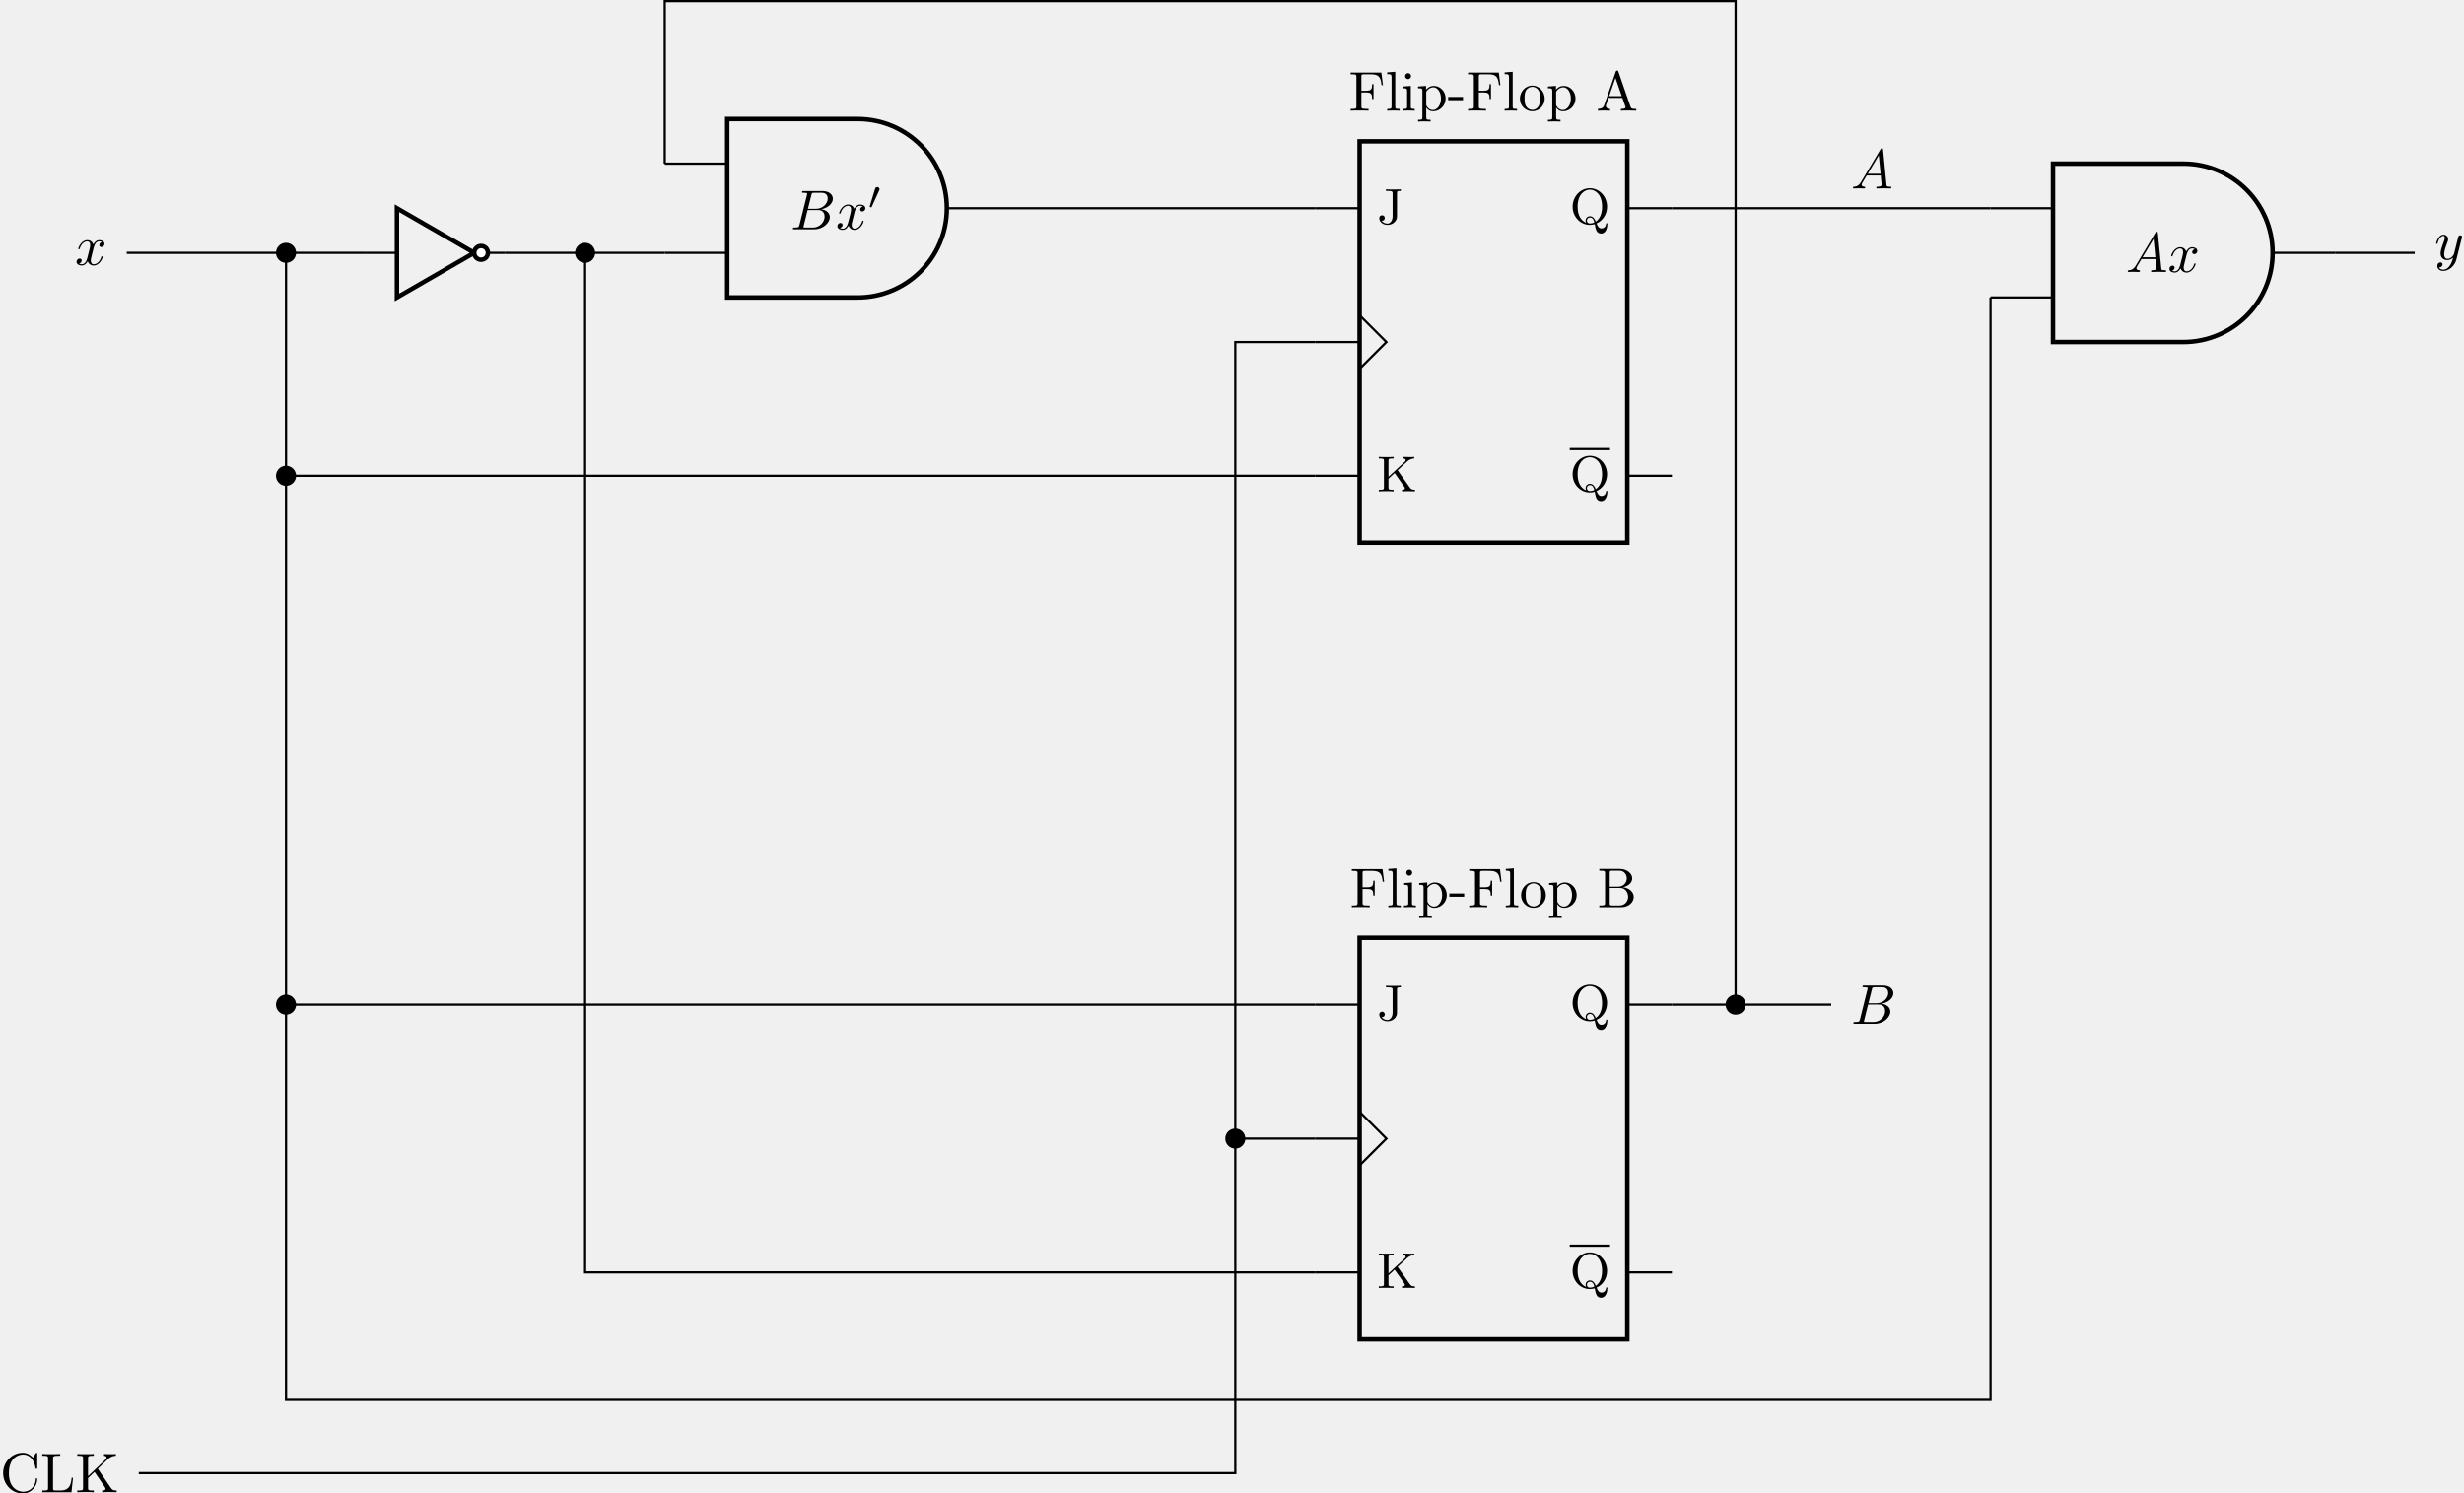
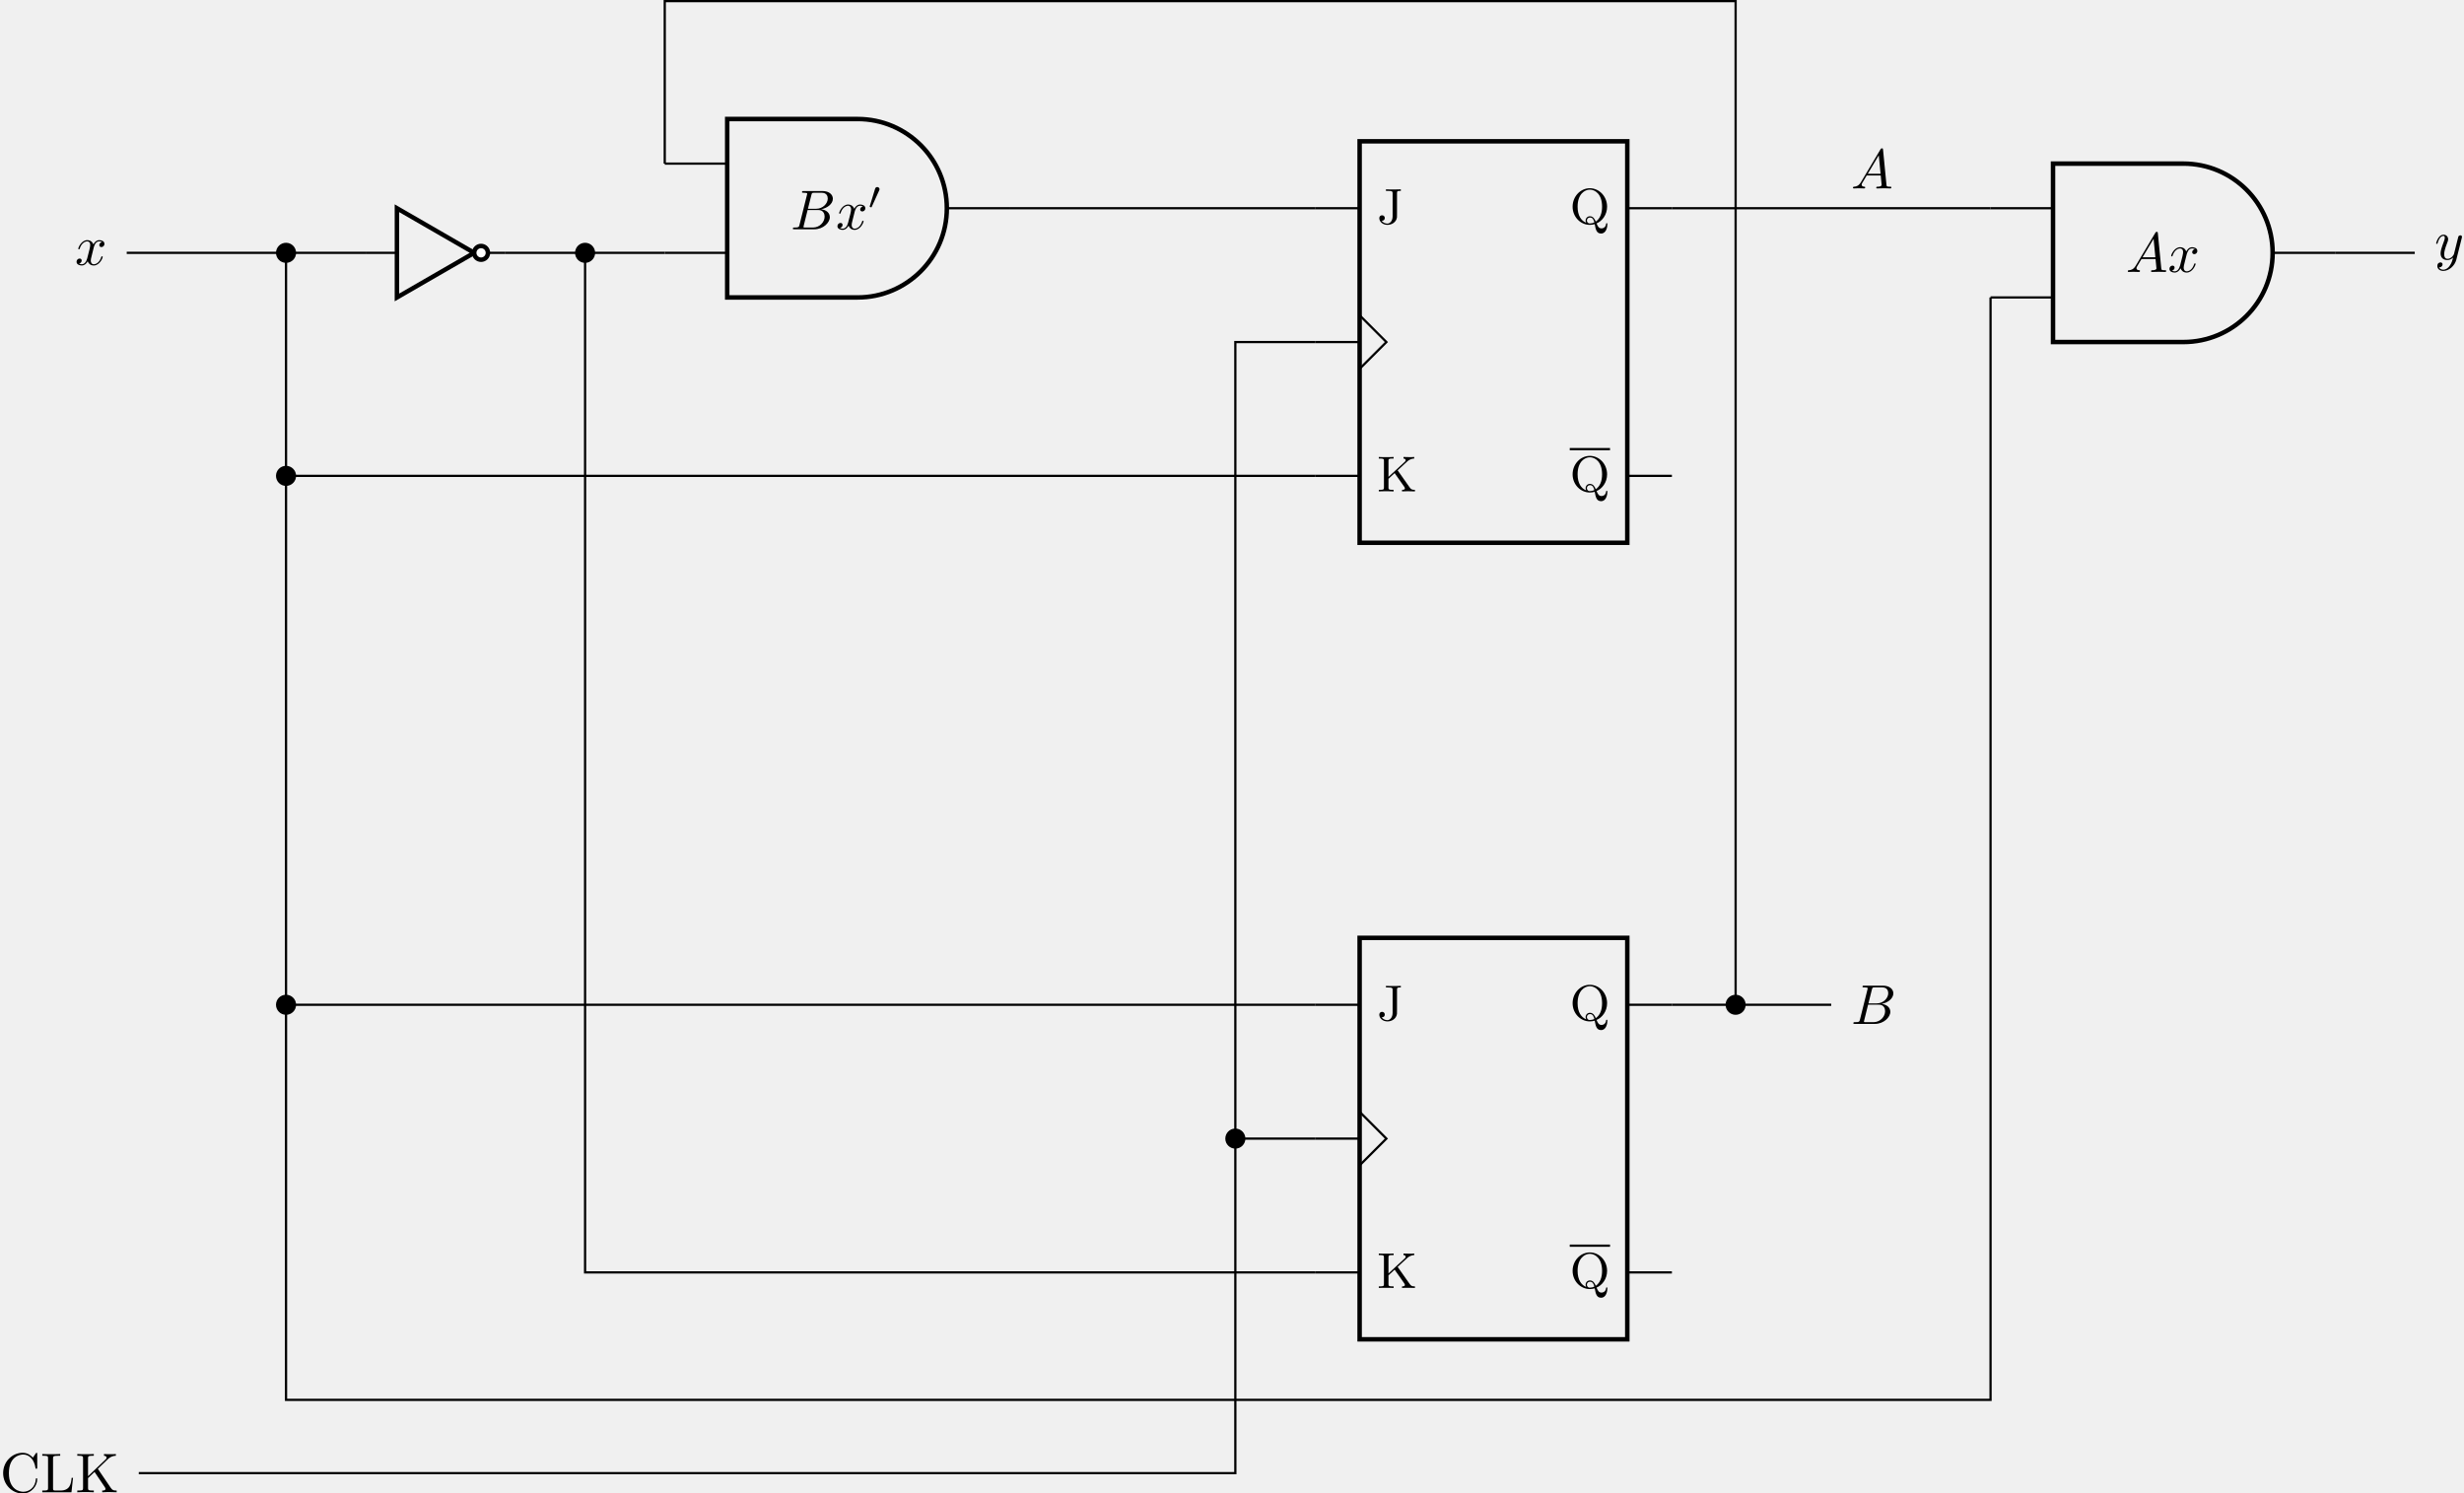
<svg xmlns="http://www.w3.org/2000/svg" xmlns:xlink="http://www.w3.org/1999/xlink" version="1.1" width="438.38pt" height="265.528pt" viewBox="-58.717 -62.039 438.38 265.528">
  <defs>
+     <path id="g2-65" d="M1.783-1.146C1.385-.478 .996-.339 .558-.309C.438-.299 .349-.299 .349-.11C.349-.05 .399 0 .478 0C.747 0 1.056-.03 1.335-.03C1.664-.03 2.012 0 2.331 0C2.391 0 2.521 0 2.521-.189C2.521-.299 2.431-.309 2.361-.309C2.132-.329 1.893-.408 1.893-.658C1.893-.777 1.953-.887 2.032-1.026L2.79-2.301H5.29C5.31-2.092 5.45-.737 5.45-.638C5.45-.339 4.932-.309 4.732-.309C4.593-.309 4.493-.309 4.493-.11C4.493 0 4.613 0 4.633 0C5.041 0 5.469-.03 5.878-.03C6.127-.03 6.755 0 7.004 0C7.064 0 7.183 0 7.183-.199C7.183-.309 7.083-.309 6.954-.309C6.336-.309 6.336-.379 6.306-.667L5.699-6.894C5.679-7.093 5.679-7.133 5.509-7.133C5.35-7.133 5.31-7.064 5.25-6.964L1.783-1.146ZM2.979-2.61L4.941-5.898L5.26-2.61H2.979Z" />
+     <path id="g2-66" d="M1.594-.777C1.494-.389 1.474-.309 .687-.309C.518-.309 .418-.309 .418-.11C.418 0 .508 0 .687 0H4.244C5.818 0 6.994-1.176 6.994-2.152C6.994-2.869 6.416-3.447 5.45-3.557C6.486-3.746 7.532-4.483 7.532-5.43C7.532-6.167 6.874-6.804 5.679-6.804H2.331C2.142-6.804 2.042-6.804 2.042-6.605C2.042-6.496 2.132-6.496 2.321-6.496C2.341-6.496 2.531-6.496 2.7-6.476C2.879-6.456 2.969-6.446 2.969-6.316C2.969-6.276 2.959-6.247 2.929-6.127L1.594-.777ZM3.098-3.646L3.716-6.117C3.806-6.466 3.826-6.496 4.254-6.496H5.539C6.416-6.496 6.625-5.908 6.625-5.469C6.625-4.593 5.768-3.646 4.553-3.646H3.098ZM2.65-.309C2.511-.309 2.491-.309 2.431-.319C2.331-.329 2.301-.339 2.301-.418C2.301-.448 2.301-.468 2.351-.648L3.039-3.427H4.922C5.878-3.427 6.067-2.69 6.067-2.262C6.067-1.275 5.181-.309 4.005-.309H2.65Z" />
+     <path id="g2-120" d="M3.328-3.009C3.387-3.268 3.616-4.184 4.314-4.184C4.364-4.184 4.603-4.184 4.812-4.055C4.533-4.005 4.334-3.756 4.334-3.517C4.334-3.357 4.443-3.168 4.712-3.168C4.932-3.168 5.25-3.347 5.25-3.746C5.25-4.264 4.663-4.403 4.324-4.403C3.746-4.403 3.397-3.875 3.278-3.646C3.029-4.304 2.491-4.403 2.202-4.403C1.166-4.403 .598-3.118 .598-2.869C.598-2.77 .697-2.77 .717-2.77C.797-2.77 .827-2.79 .847-2.879C1.186-3.935 1.843-4.184 2.182-4.184C2.371-4.184 2.72-4.095 2.72-3.517C2.72-3.208 2.55-2.54 2.182-1.146C2.022-.528 1.674-.11 1.235-.11C1.176-.11 .946-.11 .737-.239C.986-.289 1.205-.498 1.205-.777C1.205-1.046 .986-1.126 .837-1.126C.538-1.126 .289-.867 .289-.548C.289-.09 .787 .11 1.225 .11C1.883 .11 2.242-.588 2.271-.648C2.391-.279 2.75 .11 3.347 .11C4.374 .11 4.941-1.176 4.941-1.425C4.941-1.524 4.852-1.524 4.822-1.524C4.732-1.524 4.712-1.484 4.692-1.415C4.364-.349 3.686-.11 3.367-.11C2.979-.11 2.819-.428 2.819-.767C2.819-.986 2.879-1.205 2.989-1.644L3.328-3.009Z" />
+     <path id="g2-121" d="M4.842-3.796C4.882-3.935 4.882-3.955 4.882-4.025C4.882-4.204 4.742-4.294 4.593-4.294C4.493-4.294 4.334-4.234 4.244-4.085C4.224-4.035 4.144-3.726 4.105-3.547C4.035-3.288 3.965-3.019 3.905-2.75L3.457-.956C3.417-.807 2.989-.11 2.331-.11C1.823-.11 1.714-.548 1.714-.917C1.714-1.375 1.883-1.993 2.222-2.869C2.381-3.278 2.421-3.387 2.421-3.587C2.421-4.035 2.102-4.403 1.604-4.403C.658-4.403 .289-2.959 .289-2.869C.289-2.77 .389-2.77 .408-2.77C.508-2.77 .518-2.79 .568-2.949C.837-3.885 1.235-4.184 1.574-4.184C1.654-4.184 1.823-4.184 1.823-3.866C1.823-3.616 1.724-3.357 1.654-3.168C1.255-2.112 1.076-1.544 1.076-1.076C1.076-.189 1.704 .11 2.291 .11C2.68 .11 3.019-.06 3.298-.339C3.168 .179 3.049 .667 2.65 1.196C2.391 1.534 2.012 1.823 1.554 1.823C1.415 1.823 .966 1.793 .797 1.405C.956 1.405 1.086 1.405 1.225 1.285C1.325 1.196 1.425 1.066 1.425 .877C1.425 .568 1.156 .528 1.056 .528C.827 .528 .498 .687 .498 1.176C.498 1.674 .936 2.042 1.554 2.042C2.58 2.042 3.606 1.136 3.885 .01L4.842-3.796Z" />
    <path id="g1-48" d="M2.022-3.292C2.078-3.41 2.085-3.466 2.085-3.515C2.085-3.731 1.89-3.898 1.674-3.898C1.409-3.898 1.325-3.682 1.29-3.571L.37-.551C.363-.537 .335-.446 .335-.439C.335-.356 .551-.286 .607-.286C.656-.286 .663-.3 .711-.404L2.022-3.292Z" />
    <path id="g0-74" d="M3.578-5.478C3.578-5.846 3.712-5.846 4.259-5.846V-6.124C3.667-6.097 3.56-6.097 3.075-6.097C2.717-6.097 1.928-6.097 1.614-6.124V-5.846H1.919C2.771-5.846 2.798-5.738 2.798-5.407V-1.327C2.798-.502 2.331-.027 1.865-.027C1.506-.027 1.076-.197 .852-.538C1.201-.502 1.408-.744 1.408-1.022C1.408-1.291 1.21-1.506 .924-1.506C.646-1.506 .43-1.318 .43-1.004C.43-.35 1.058 .197 1.883 .197C2.645 .197 3.443-.269 3.569-1.13C3.578-1.201 3.578-1.596 3.578-1.829V-5.478Z" />
    <path id="g0-75" d="M5.371-5.299C5.936-5.828 6.492-5.837 6.644-5.846V-6.124C6.384-6.097 5.936-6.097 5.846-6.097C5.469-6.097 5.138-6.106 4.734-6.124V-5.846C4.985-5.837 5.12-5.721 5.12-5.55C5.12-5.478 5.093-5.407 5.048-5.344L2.062-2.582V-5.416C2.062-5.747 2.08-5.846 2.771-5.846H2.977V-6.124C2.573-6.097 2.071-6.097 1.659-6.097S.744-6.097 .341-6.124V-5.846H.547C1.237-5.846 1.255-5.747 1.255-5.416V-.708C1.255-.377 1.237-.278 .547-.278H.341V0C.744-.027 1.246-.027 1.659-.027S2.573-.027 2.977 0V-.278H2.771C2.08-.278 2.062-.377 2.062-.708V-2.242L3.156-3.255L4.833-.87C4.905-.771 4.985-.637 4.985-.538C4.985-.278 4.636-.278 4.474-.278V0C4.869-.027 5.317-.027 5.721-.027C5.954-.027 6.312-.027 6.77 0V-.278C6.205-.278 6.079-.359 5.792-.771L3.694-3.748L5.371-5.299Z" />
    <path id="g0-81" d="M4.77-.063C5.73-.457 6.644-1.56 6.644-3.04C6.644-4.869 5.254-6.321 3.578-6.321S.511-4.86 .511-3.04S1.91 .197 3.578 .197C3.891 .197 4.232 .134 4.447 .072C4.609 .959 4.743 1.739 5.577 1.739C6.51 1.739 6.698 .538 6.698 .081C6.698 0 6.698-.108 6.581-.108C6.519-.108 6.483-.054 6.474-.009C6.402 .771 5.792 .825 5.649 .825C5.165 .825 4.976 .439 4.77-.063ZM2.932-.179C2.062-.511 1.399-1.435 1.399-3.04C1.399-5.263 2.645-6.07 3.578-6.07S5.756-5.272 5.756-3.04C5.756-1.856 5.398-.906 4.627-.386C4.447-.834 4.169-1.336 3.587-1.336C3.147-1.336 2.824-.986 2.824-.574C2.824-.359 2.923-.188 2.932-.179ZM4.376-.242C4.116-.108 3.811-.054 3.578-.054C3.138-.054 3.049-.43 3.049-.574C3.049-.843 3.246-1.112 3.596-1.112C4.071-1.112 4.259-.735 4.376-.242Z" />
-     <path id="g2-65" d="M1.783-1.146C1.385-.478 .996-.339 .558-.309C.438-.299 .349-.299 .349-.11C.349-.05 .399 0 .478 0C.747 0 1.056-.03 1.335-.03C1.664-.03 2.012 0 2.331 0C2.391 0 2.521 0 2.521-.189C2.521-.299 2.431-.309 2.361-.309C2.132-.329 1.893-.408 1.893-.658C1.893-.777 1.953-.887 2.032-1.026L2.79-2.301H5.29C5.31-2.092 5.45-.737 5.45-.638C5.45-.339 4.932-.309 4.732-.309C4.593-.309 4.493-.309 4.493-.11C4.493 0 4.613 0 4.633 0C5.041 0 5.469-.03 5.878-.03C6.127-.03 6.755 0 7.004 0C7.064 0 7.183 0 7.183-.199C7.183-.309 7.083-.309 6.954-.309C6.336-.309 6.336-.379 6.306-.667L5.699-6.894C5.679-7.093 5.679-7.133 5.509-7.133C5.35-7.133 5.31-7.064 5.25-6.964L1.783-1.146ZM2.979-2.61L4.941-5.898L5.26-2.61H2.979Z" />
-     <path id="g2-66" d="M1.594-.777C1.494-.389 1.474-.309 .687-.309C.518-.309 .418-.309 .418-.11C.418 0 .508 0 .687 0H4.244C5.818 0 6.994-1.176 6.994-2.152C6.994-2.869 6.416-3.447 5.45-3.557C6.486-3.746 7.532-4.483 7.532-5.43C7.532-6.167 6.874-6.804 5.679-6.804H2.331C2.142-6.804 2.042-6.804 2.042-6.605C2.042-6.496 2.132-6.496 2.321-6.496C2.341-6.496 2.531-6.496 2.7-6.476C2.879-6.456 2.969-6.446 2.969-6.316C2.969-6.276 2.959-6.247 2.929-6.127L1.594-.777ZM3.098-3.646L3.716-6.117C3.806-6.466 3.826-6.496 4.254-6.496H5.539C6.416-6.496 6.625-5.908 6.625-5.469C6.625-4.593 5.768-3.646 4.553-3.646H3.098ZM2.65-.309C2.511-.309 2.491-.309 2.431-.319C2.331-.329 2.301-.339 2.301-.418C2.301-.448 2.301-.468 2.351-.648L3.039-3.427H4.922C5.878-3.427 6.067-2.69 6.067-2.262C6.067-1.275 5.181-.309 4.005-.309H2.65Z" />
-     <path id="g2-120" d="M3.328-3.009C3.387-3.268 3.616-4.184 4.314-4.184C4.364-4.184 4.603-4.184 4.812-4.055C4.533-4.005 4.334-3.756 4.334-3.517C4.334-3.357 4.443-3.168 4.712-3.168C4.932-3.168 5.25-3.347 5.25-3.746C5.25-4.264 4.663-4.403 4.324-4.403C3.746-4.403 3.397-3.875 3.278-3.646C3.029-4.304 2.491-4.403 2.202-4.403C1.166-4.403 .598-3.118 .598-2.869C.598-2.77 .697-2.77 .717-2.77C.797-2.77 .827-2.79 .847-2.879C1.186-3.935 1.843-4.184 2.182-4.184C2.371-4.184 2.72-4.095 2.72-3.517C2.72-3.208 2.55-2.54 2.182-1.146C2.022-.528 1.674-.11 1.235-.11C1.176-.11 .946-.11 .737-.239C.986-.289 1.205-.498 1.205-.777C1.205-1.046 .986-1.126 .837-1.126C.538-1.126 .289-.867 .289-.548C.289-.09 .787 .11 1.225 .11C1.883 .11 2.242-.588 2.271-.648C2.391-.279 2.75 .11 3.347 .11C4.374 .11 4.941-1.176 4.941-1.425C4.941-1.524 4.852-1.524 4.822-1.524C4.732-1.524 4.712-1.484 4.692-1.415C4.364-.349 3.686-.11 3.367-.11C2.979-.11 2.819-.428 2.819-.767C2.819-.986 2.879-1.205 2.989-1.644L3.328-3.009Z" />
-     <path id="g2-121" d="M4.842-3.796C4.882-3.935 4.882-3.955 4.882-4.025C4.882-4.204 4.742-4.294 4.593-4.294C4.493-4.294 4.334-4.234 4.244-4.085C4.224-4.035 4.144-3.726 4.105-3.547C4.035-3.288 3.965-3.019 3.905-2.75L3.457-.956C3.417-.807 2.989-.11 2.331-.11C1.823-.11 1.714-.548 1.714-.917C1.714-1.375 1.883-1.993 2.222-2.869C2.381-3.278 2.421-3.387 2.421-3.587C2.421-4.035 2.102-4.403 1.604-4.403C.658-4.403 .289-2.959 .289-2.869C.289-2.77 .389-2.77 .408-2.77C.508-2.77 .518-2.79 .568-2.949C.837-3.885 1.235-4.184 1.574-4.184C1.654-4.184 1.823-4.184 1.823-3.866C1.823-3.616 1.724-3.357 1.654-3.168C1.255-2.112 1.076-1.544 1.076-1.076C1.076-.189 1.704 .11 2.291 .11C2.68 .11 3.019-.06 3.298-.339C3.168 .179 3.049 .667 2.65 1.196C2.391 1.534 2.012 1.823 1.554 1.823C1.415 1.823 .966 1.793 .797 1.405C.956 1.405 1.086 1.405 1.225 1.285C1.325 1.196 1.425 1.066 1.425 .877C1.425 .568 1.156 .528 1.056 .528C.827 .528 .498 .687 .498 1.176C.498 1.674 .936 2.042 1.554 2.042C2.58 2.042 3.606 1.136 3.885 .01L4.842-3.796Z" />
-     <path id="g3-45" d="M2.75-1.863V-2.441H.11V-1.863H2.75Z" />
-     <path id="g3-65" d="M3.965-6.934C3.915-7.064 3.895-7.133 3.736-7.133S3.547-7.073 3.497-6.934L1.435-.976C1.255-.468 .857-.319 .319-.309V0C.548-.01 .976-.03 1.335-.03C1.644-.03 2.162-.01 2.481 0V-.309C1.983-.309 1.733-.558 1.733-.817C1.733-.847 1.743-.946 1.753-.966L2.212-2.271H4.672L5.2-.747C5.21-.707 5.23-.648 5.23-.608C5.23-.309 4.672-.309 4.403-.309V0C4.762-.03 5.46-.03 5.838-.03C6.267-.03 6.725-.02 7.143 0V-.309H6.964C6.366-.309 6.227-.379 6.117-.707L3.965-6.934ZM3.437-5.818L4.563-2.58H2.321L3.437-5.818Z" />
-     <path id="g3-66" d="M2.212-3.646V-6.097C2.212-6.426 2.232-6.496 2.7-6.496H3.935C4.902-6.496 5.25-5.649 5.25-5.121C5.25-4.483 4.762-3.646 3.656-3.646H2.212ZM4.563-3.557C5.529-3.746 6.217-4.384 6.217-5.121C6.217-5.988 5.3-6.804 4.005-6.804H.359V-6.496H.598C1.365-6.496 1.385-6.386 1.385-6.027V-.777C1.385-.418 1.365-.309 .598-.309H.359V0H4.264C5.589 0 6.486-.887 6.486-1.823C6.486-2.69 5.669-3.437 4.563-3.557ZM3.945-.309H2.7C2.232-.309 2.212-.379 2.212-.707V-3.427H4.085C5.071-3.427 5.489-2.501 5.489-1.833C5.489-1.126 4.971-.309 3.945-.309Z" />
    <path id="g3-67" d="M.558-3.407C.558-1.345 2.172 .219 4.025 .219C5.649 .219 6.625-1.166 6.625-2.321C6.625-2.421 6.625-2.491 6.496-2.491C6.386-2.491 6.386-2.431 6.376-2.331C6.296-.907 5.23-.09 4.144-.09C3.537-.09 1.584-.428 1.584-3.397C1.584-6.376 3.527-6.715 4.134-6.715C5.22-6.715 6.107-5.808 6.306-4.354C6.326-4.214 6.326-4.184 6.466-4.184C6.625-4.184 6.625-4.214 6.625-4.423V-6.785C6.625-6.954 6.625-7.024 6.516-7.024C6.476-7.024 6.436-7.024 6.356-6.904L5.858-6.167C5.489-6.526 4.981-7.024 4.025-7.024C2.162-7.024 .558-5.44 .558-3.407Z" />
-     <path id="g3-70" d="M5.798-6.775H.329V-6.466H.568C1.335-6.466 1.355-6.356 1.355-5.998V-.777C1.355-.418 1.335-.309 .568-.309H.329V0C.677-.03 1.455-.03 1.843-.03C2.252-.03 3.158-.03 3.517 0V-.309H3.188C2.242-.309 2.242-.438 2.242-.787V-3.238H3.098C4.055-3.238 4.154-2.919 4.154-2.072H4.403V-4.712H4.154C4.154-3.875 4.055-3.547 3.098-3.547H2.242V-6.067C2.242-6.396 2.262-6.466 2.73-6.466H3.925C5.42-6.466 5.669-5.908 5.828-4.533H6.077L5.798-6.775Z" />
    <path id="g3-75" d="M3.985-4.174L5.778-5.898C5.858-5.978 6.386-6.486 7.193-6.496V-6.804C6.934-6.775 6.615-6.775 6.346-6.775C5.988-6.775 5.42-6.775 5.081-6.804V-6.496C5.479-6.486 5.539-6.257 5.539-6.167C5.539-6.007 5.44-5.908 5.36-5.838L2.242-2.859V-6.027C2.242-6.386 2.262-6.496 3.029-6.496H3.268V-6.804C2.919-6.775 2.182-6.775 1.803-6.775S.677-6.775 .329-6.804V-6.496H.568C1.335-6.496 1.355-6.386 1.355-6.027V-.777C1.355-.418 1.335-.309 .568-.309H.329V0C.677-.03 1.415-.03 1.793-.03S2.919-.03 3.268 0V-.309H3.029C2.262-.309 2.242-.418 2.242-.777V-2.521L3.397-3.616L5.2-.946C5.26-.857 5.35-.727 5.35-.608C5.35-.309 4.961-.309 4.762-.309V0C5.111-.03 5.808-.03 6.187-.03C6.535-.03 6.914-.02 7.333 0V-.309C6.795-.309 6.585-.349 6.286-.787L3.985-4.174Z" />
    <path id="g3-76" d="M5.798-2.57H5.549C5.44-1.554 5.3-.309 3.547-.309H2.73C2.262-.309 2.242-.379 2.242-.707V-6.017C2.242-6.356 2.242-6.496 3.188-6.496H3.517V-6.804C3.158-6.775 2.252-6.775 1.843-6.775C1.455-6.775 .677-6.775 .329-6.804V-6.496H.568C1.335-6.496 1.355-6.386 1.355-6.027V-.777C1.355-.418 1.335-.309 .568-.309H.329V0H5.519L5.798-2.57Z" />
-     <path id="g3-105" d="M1.763-4.403L.369-4.294V-3.985C1.016-3.985 1.106-3.925 1.106-3.437V-.757C1.106-.309 .996-.309 .329-.309V0C.648-.01 1.186-.03 1.425-.03C1.773-.03 2.122-.01 2.461 0V-.309C1.803-.309 1.763-.359 1.763-.747V-4.403ZM1.803-6.137C1.803-6.456 1.554-6.665 1.275-6.665C.966-6.665 .747-6.396 .747-6.137C.747-5.868 .966-5.609 1.275-5.609C1.554-5.609 1.803-5.818 1.803-6.137Z" />
-     <path id="g3-108" d="M1.763-6.914L.329-6.804V-6.496C1.026-6.496 1.106-6.426 1.106-5.938V-.757C1.106-.309 .996-.309 .329-.309V0C.658-.01 1.186-.03 1.435-.03S2.172-.01 2.54 0V-.309C1.873-.309 1.763-.309 1.763-.757V-6.914Z" />
-     <path id="g3-111" d="M4.692-2.132C4.692-3.407 3.696-4.463 2.491-4.463C1.245-4.463 .279-3.377 .279-2.132C.279-.847 1.315 .11 2.481 .11C3.686 .11 4.692-.867 4.692-2.132ZM2.491-.139C2.062-.139 1.624-.349 1.355-.807C1.106-1.245 1.106-1.853 1.106-2.212C1.106-2.6 1.106-3.138 1.345-3.577C1.614-4.035 2.082-4.244 2.481-4.244C2.919-4.244 3.347-4.025 3.606-3.597S3.866-2.59 3.866-2.212C3.866-1.853 3.866-1.315 3.646-.877C3.427-.428 2.989-.139 2.491-.139Z" />
-     <path id="g3-112" d="M1.714-3.746V-4.403L.279-4.294V-3.985C.986-3.985 1.056-3.925 1.056-3.487V1.176C1.056 1.624 .946 1.624 .279 1.624V1.933C.618 1.923 1.136 1.903 1.395 1.903C1.664 1.903 2.172 1.923 2.521 1.933V1.624C1.853 1.624 1.743 1.624 1.743 1.176V-.498V-.588C1.793-.428 2.212 .11 2.969 .11C4.154 .11 5.191-.867 5.191-2.152C5.191-3.417 4.224-4.403 3.108-4.403C2.331-4.403 1.913-3.965 1.714-3.746ZM1.743-1.136V-3.357C2.032-3.866 2.521-4.154 3.029-4.154C3.756-4.154 4.364-3.278 4.364-2.152C4.364-.946 3.666-.11 2.929-.11C2.531-.11 2.152-.309 1.883-.717C1.743-.927 1.743-.936 1.743-1.136Z" />
  </defs>
  <g id="page1">
    <g transform="matrix(1 0 0 1 -38.9323 147.9726)">
      <use x="-19.785" y="55.516" xlink:href="#g3-67" />
      <use x="-12.59" y="55.516" xlink:href="#g3-76" />
      <use x="-6.363" y="55.516" xlink:href="#g3-75" />
    </g>
    <path d="M183.18 34.539H230.801V-36.895H183.18Z" stroke="#000" fill="none" stroke-width=".797" stroke-miterlimit="10" />
    <g transform="matrix(1 0 0 1 202.9631 -30.1175)">
      <use x="-16.713" y="55.516" xlink:href="#g0-75" />
    </g>
    <rect x="-16.713" y="47.795" height=".398" width="7.168" transform="matrix(1 0 0 1 237.2741 -30.1175)" />
    <g transform="matrix(1 0 0 1 237.2741 -30.1175)">
      <use x="-16.713" y="55.516" xlink:href="#g0-81" />
    </g>
    <path d="M183.18-5.938L187.942-1.176L183.18 3.586" stroke="#000" fill="none" stroke-width=".399" stroke-miterlimit="10" />
    <g transform="matrix(1 0 0 1 202.9631 -77.7404)">
      <use x="-16.713" y="55.516" xlink:href="#g0-74" />
    </g>
    <g transform="matrix(1 0 0 1 237.2741 -77.7404)">
      <use x="-16.713" y="55.516" xlink:href="#g0-81" />
    </g>
    <path d="M183.18 22.633H175.242" stroke="#000" fill="none" stroke-width=".399" stroke-miterlimit="10" />
    <path d="M230.801 22.633H238.738" stroke="#000" fill="none" stroke-width=".399" stroke-miterlimit="10" />
    <path d="M183.18-1.176H175.242" stroke="#000" fill="none" stroke-width=".399" stroke-miterlimit="10" />
    <path d="M183.18-24.988H175.242" stroke="#000" fill="none" stroke-width=".399" stroke-miterlimit="10" />
    <path d="M230.801-24.988H238.738" stroke="#000" fill="none" stroke-width=".399" stroke-miterlimit="10" />
-     <g transform="matrix(1 0 0 1 201.0371 -97.8678)">
-       <use x="-19.785" y="55.516" xlink:href="#g3-70" />
-       <use x="-13.282" y="55.516" xlink:href="#g3-108" />
-       <use x="-10.514" y="55.516" xlink:href="#g3-105" />
-       <use x="-7.747" y="55.516" xlink:href="#g3-112" />
-       <use x="-2.212" y="55.516" xlink:href="#g3-45" />
-       <use x="1.109" y="55.516" xlink:href="#g3-70" />
-       <use x="7.612" y="55.516" xlink:href="#g3-108" />
-       <use x="10.38" y="55.516" xlink:href="#g3-111" />
-       <use x="15.361" y="55.516" xlink:href="#g3-112" />
-       <use x="24.217" y="55.516" xlink:href="#g3-65" />
-     </g>
    <path d="M183.18 176.273H230.801V104.84H183.18Z" stroke="#000" fill="none" stroke-width=".797" stroke-miterlimit="10" />
    <g transform="matrix(1 0 0 1 202.9631 111.6166)">
      <use x="-16.713" y="55.516" xlink:href="#g0-75" />
    </g>
    <rect x="-16.713" y="47.795" height=".398" width="7.168" transform="matrix(1 0 0 1 237.2741 111.6166)" />
    <g transform="matrix(1 0 0 1 237.2741 111.6166)">
      <use x="-16.713" y="55.516" xlink:href="#g0-81" />
    </g>
    <path d="M183.18 135.793L187.942 140.559L183.18 145.32" stroke="#000" fill="none" stroke-width=".399" stroke-miterlimit="10" />
    <g transform="matrix(1 0 0 1 202.9631 63.9936)">
      <use x="-16.713" y="55.516" xlink:href="#g0-74" />
    </g>
    <g transform="matrix(1 0 0 1 237.2741 63.9936)">
      <use x="-16.713" y="55.516" xlink:href="#g0-81" />
    </g>
    <path d="M183.18 164.367H175.242" stroke="#000" fill="none" stroke-width=".399" stroke-miterlimit="10" />
    <path d="M230.801 164.367H238.738" stroke="#000" fill="none" stroke-width=".399" stroke-miterlimit="10" />
    <path d="M183.18 140.559H175.242" stroke="#000" fill="none" stroke-width=".399" stroke-miterlimit="10" />
    <path d="M183.18 116.746H175.242" stroke="#000" fill="none" stroke-width=".399" stroke-miterlimit="10" />
    <path d="M230.801 116.746H238.738" stroke="#000" fill="none" stroke-width=".399" stroke-miterlimit="10" />
-     <g transform="matrix(1 0 0 1 201.2451 43.8662)">
-       <use x="-19.785" y="55.516" xlink:href="#g3-70" />
-       <use x="-13.282" y="55.516" xlink:href="#g3-108" />
-       <use x="-10.514" y="55.516" xlink:href="#g3-105" />
-       <use x="-7.747" y="55.516" xlink:href="#g3-112" />
-       <use x="-2.212" y="55.516" xlink:href="#g3-45" />
-       <use x="1.109" y="55.516" xlink:href="#g3-70" />
-       <use x="7.612" y="55.516" xlink:href="#g3-108" />
-       <use x="10.38" y="55.516" xlink:href="#g3-111" />
-       <use x="15.361" y="55.516" xlink:href="#g3-112" />
-       <use x="24.217" y="55.516" xlink:href="#g3-66" />
-     </g>
    <path d="M70.664-32.926H59.551M70.664-17.051H59.551" stroke="#000" fill="none" stroke-width=".399" stroke-miterlimit="10" />
    <path d="M70.664-40.863H93.863C102.633-40.863 109.738-33.754 109.738-24.988S102.633-9.113 93.863-9.113H70.664Z" stroke="#000" fill="none" stroke-width=".797" stroke-miterlimit="10" />
    <path d="M109.738-24.988H120.848" stroke="#000" fill="none" stroke-width=".399" stroke-miterlimit="10" />
    <g transform="matrix(1 0 0 1 101.713 -76.7602)">
      <use x="-19.785" y="55.516" xlink:href="#g2-66" />
      <use x="-11.728" y="55.516" xlink:href="#g2-120" />
      <use x="-6.035" y="51.901" xlink:href="#g1-48" />
    </g>
    <path d="M120.848-24.988H175.242" stroke="#000" fill="none" stroke-width=".399" stroke-miterlimit="10" />
    <path d="M59.551-17.051H31.207" stroke="#000" fill="none" stroke-width=".399" stroke-miterlimit="10" />
    <path d="M11.902-17.051H6.348" stroke="#000" fill="none" stroke-width=".399" stroke-miterlimit="10" />
    <path d="M11.902-24.988L25.648-17.051L11.902-9.113Z" stroke="#000" fill="none" stroke-width=".797" stroke-miterlimit="10" />
    <path d="M28.094-17.051H31.207" stroke="#000" fill="none" stroke-width=".399" stroke-miterlimit="10" />
    <path d="M28.094-17.051C28.094-17.727 27.547-18.273 26.871-18.273C26.199-18.273 25.648-17.727 25.648-17.051S26.199-15.828 26.871-15.828C27.547-15.828 28.094-16.375 28.094-17.051Z" fill="#fff" />
    <path d="M28.094-17.051C28.094-17.727 27.547-18.273 26.871-18.273C26.199-18.273 25.648-17.727 25.648-17.051S26.199-15.828 26.871-15.828C27.547-15.828 28.094-16.375 28.094-17.051Z" stroke="#000" fill="none" stroke-width=".797" stroke-miterlimit="10" />
    <path d="M6.348-17.051H-7.828" stroke="#000" fill="none" stroke-width=".399" stroke-miterlimit="10" />
    <path d="M-7.828-17.051H-22M-22-17.051H-36.172" stroke="#000" fill="none" stroke-width=".399" stroke-miterlimit="10" />
    <path d="M-6.238-17.051C-6.238-17.93-6.949-18.641-7.828-18.641C-8.703-18.641-9.414-17.93-9.414-17.051C-9.414-16.176-8.703-15.465-7.828-15.465C-6.949-15.465-6.238-16.176-6.238-17.051Z" />
    <path d="M-6.238-17.051C-6.238-17.93-6.949-18.641-7.828-18.641C-8.703-18.641-9.414-17.93-9.414-17.051C-9.414-16.176-8.703-15.465-7.828-15.465C-6.949-15.465-6.238-16.176-6.238-17.051Z" stroke="#000" fill="none" stroke-width=".399" stroke-miterlimit="10" />
    <g transform="matrix(1 0 0 1 -25.6017 -70.4234)">
      <use x="-19.785" y="55.516" xlink:href="#g2-120" />
    </g>
    <path d="M175.242 22.633H83.707M83.707 22.633H-7.828" stroke="#000" fill="none" stroke-width=".399" stroke-miterlimit="10" />
    <path d="M-6.238 22.633C-6.238 21.758-6.949 21.047-7.828 21.047C-8.703 21.047-9.414 21.758-9.414 22.633C-9.414 23.512-8.703 24.223-7.828 24.223C-6.949 24.223-6.238 23.512-6.238 22.633Z" />
    <path d="M-6.238 22.633C-6.238 21.758-6.949 21.047-7.828 21.047C-8.703 21.047-9.414 21.758-9.414 22.633C-9.414 23.512-8.703 24.223-7.828 24.223C-6.949 24.223-6.238 23.512-6.238 22.633Z" stroke="#000" fill="none" stroke-width=".399" stroke-miterlimit="10" />
    <path d="M175.242 116.746H83.707M83.707 116.746H-7.828" stroke="#000" fill="none" stroke-width=".399" stroke-miterlimit="10" />
    <path d="M-6.238 116.746C-6.238 115.867-6.949 115.16-7.828 115.16C-8.703 115.16-9.414 115.867-9.414 116.746C-9.414 117.621-8.703 118.332-7.828 118.332C-6.949 118.332-6.238 117.621-6.238 116.746Z" />
    <path d="M-6.238 116.746C-6.238 115.867-6.949 115.16-7.828 115.16C-8.703 115.16-9.414 115.867-9.414 116.746C-9.414 117.621-8.703 118.332-7.828 118.332C-6.949 118.332-6.238 117.621-6.238 116.746Z" stroke="#000" fill="none" stroke-width=".399" stroke-miterlimit="10" />
    <path d="M46.965-17.051C46.965-17.93 46.254-18.641 45.379-18.641S43.793-17.93 43.793-17.051C43.793-16.176 44.504-15.465 45.379-15.465S46.965-16.176 46.965-17.051Z" />
    <path d="M46.965-17.051C46.965-17.93 46.254-18.641 45.379-18.641S43.793-17.93 43.793-17.051C43.793-16.176 44.504-15.465 45.379-15.465S46.965-16.176 46.965-17.051Z" stroke="#000" fill="none" stroke-width=".399" stroke-miterlimit="10" />
    <path d="M175.242 164.367H45.379V-15.465" stroke="#000" fill="none" stroke-width=".399" stroke-miterlimit="10" />
    <path d="M238.738 116.746H267.086" stroke="#000" fill="none" stroke-width=".399" stroke-miterlimit="10" />
    <g transform="matrix(1 0 0 1 290.3891 64.6326)">
      <use x="-19.785" y="55.516" xlink:href="#g2-66" />
    </g>
    <path d="M250.074 116.746V27.453M250.074 27.453V-61.84H59.551V-32.926" stroke="#000" fill="none" stroke-width=".399" stroke-miterlimit="10" />
    <path d="M251.664 116.746C251.664 115.867 250.953 115.16 250.074 115.16C249.199 115.16 248.488 115.867 248.488 116.746C248.488 117.621 249.199 118.332 250.074 118.332C250.953 118.332 251.664 117.621 251.664 116.746Z" />
    <path d="M251.664 116.746C251.664 115.867 250.953 115.16 250.074 115.16C249.199 115.16 248.488 115.867 248.488 116.746C248.488 117.621 249.199 118.332 250.074 118.332C250.953 118.332 251.664 117.621 251.664 116.746Z" stroke="#000" fill="none" stroke-width=".399" stroke-miterlimit="10" />
    <path d="M306.543-24.988H295.43M306.543-9.113H295.43" stroke="#000" fill="none" stroke-width=".399" stroke-miterlimit="10" />
    <path d="M306.543-32.926H329.742C338.508-32.926 345.617-25.82 345.617-17.051C345.617-8.285 338.508-1.18 329.742-1.18H306.543Z" stroke="#000" fill="none" stroke-width=".797" stroke-miterlimit="10" />
    <path d="M345.617-17.051H356.727" stroke="#000" fill="none" stroke-width=".399" stroke-miterlimit="10" />
    <g transform="matrix(1 0 0 1 339.2811 -69.1641)">
      <use x="-19.785" y="55.516" xlink:href="#g2-65" />
      <use x="-12.313" y="55.516" xlink:href="#g2-120" />
    </g>
    <path d="M238.738-24.988H267.086" stroke="#000" fill="none" stroke-width=".399" stroke-miterlimit="10" />
    <g transform="matrix(1 0 0 1 290.3891 -84.0249)">
      <use x="-19.785" y="55.516" xlink:href="#g2-65" />
    </g>
    <path d="M267.086-24.988H295.43" stroke="#000" fill="none" stroke-width=".399" stroke-miterlimit="10" />
    <path d="M-7.828-17.051V187.046H295.43V-9.113" stroke="#000" fill="none" stroke-width=".399" stroke-miterlimit="10" />
    <path d="M356.727-17.051H370.902" stroke="#000" fill="none" stroke-width=".399" stroke-miterlimit="10" />
    <g transform="matrix(1 0 0 1 394.2061 -71.3919)">
      <use x="-19.785" y="55.516" xlink:href="#g2-121" />
    </g>
    <path d="M175.242 140.559H161.067" stroke="#000" fill="none" stroke-width=".399" stroke-miterlimit="10" />
    <path d="M162.656 140.559C162.656 139.68 161.945 138.969 161.067 138.969C160.192 138.969 159.481 139.68 159.481 140.559C159.481 141.434 160.192 142.144 161.067 142.144C161.945 142.144 162.656 141.434 162.656 140.559Z" />
    <path d="M162.656 140.559C162.656 139.68 161.945 138.969 161.067 138.969C160.192 138.969 159.481 139.68 159.481 140.559C159.481 141.434 160.192 142.144 161.067 142.144C161.945 142.144 162.656 141.434 162.656 140.559Z" stroke="#000" fill="none" stroke-width=".399" stroke-miterlimit="10" />
    <path d="M-34.027 200.086H161.067V142.144" stroke="#000" fill="none" stroke-width=".399" stroke-miterlimit="10" />
    <path d="M161.067 138.969V-1.176H175.242" stroke="#000" fill="none" stroke-width=".399" stroke-miterlimit="10" />
  </g>
</svg>
